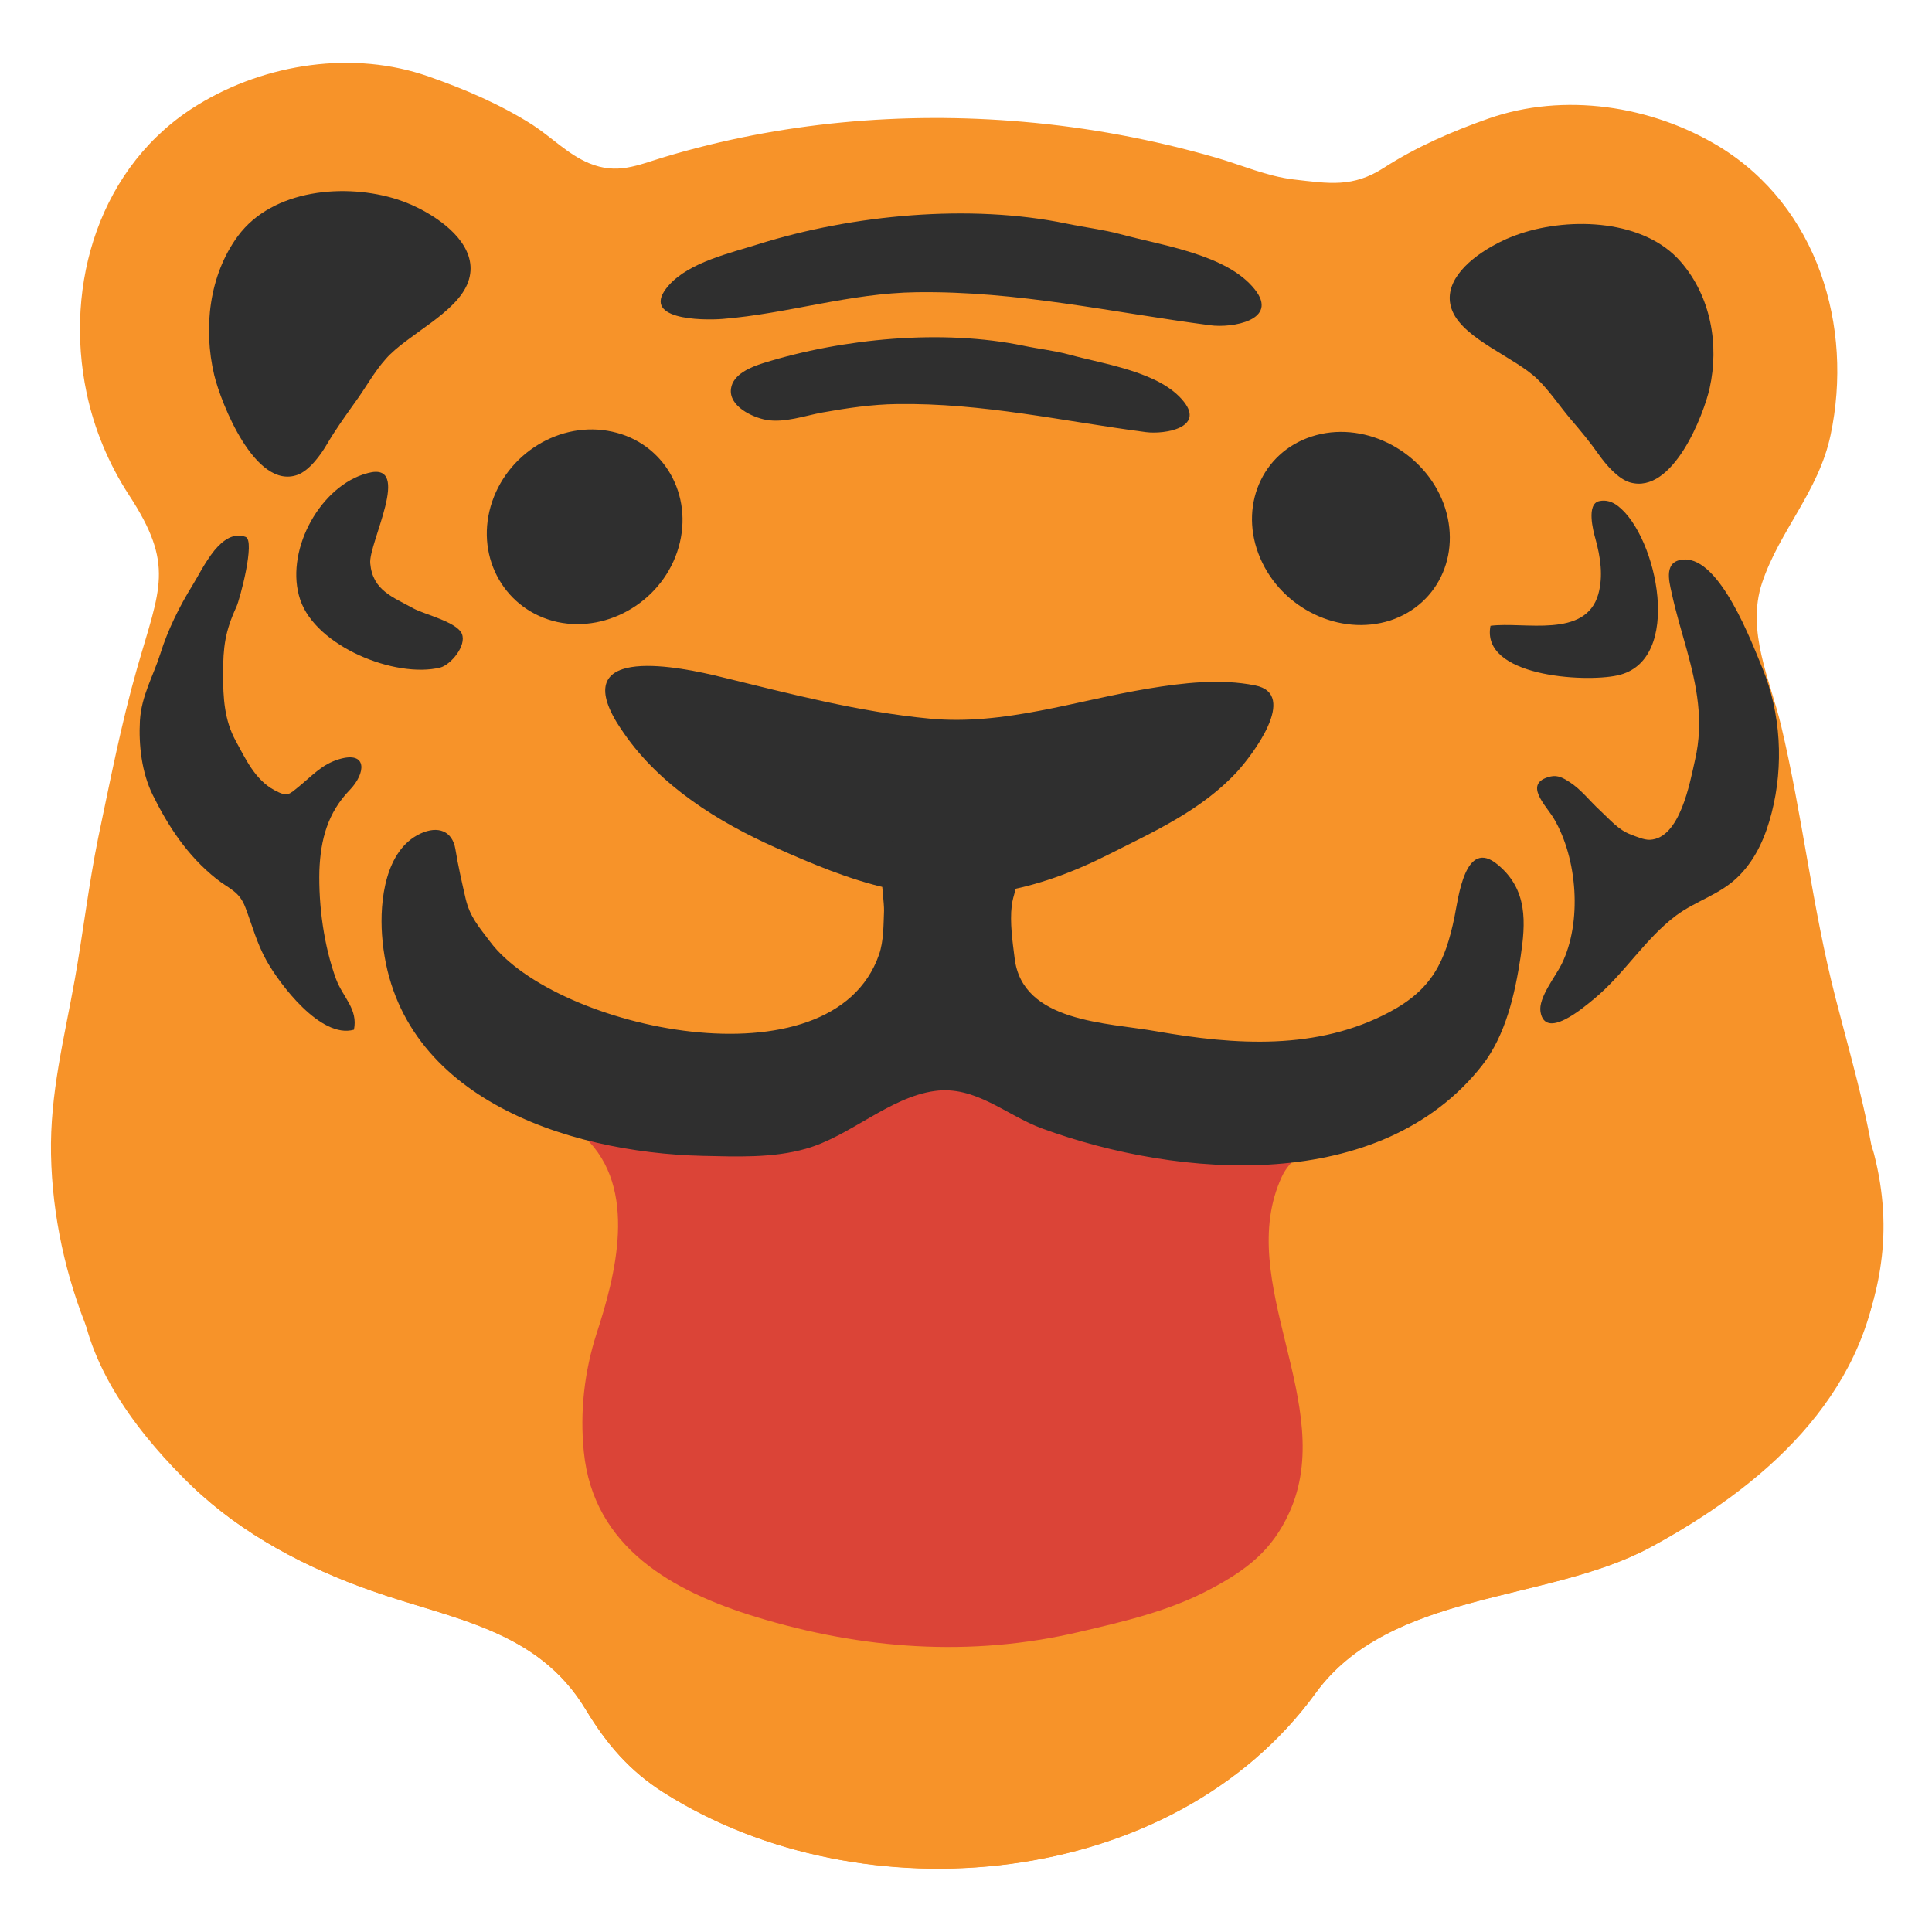
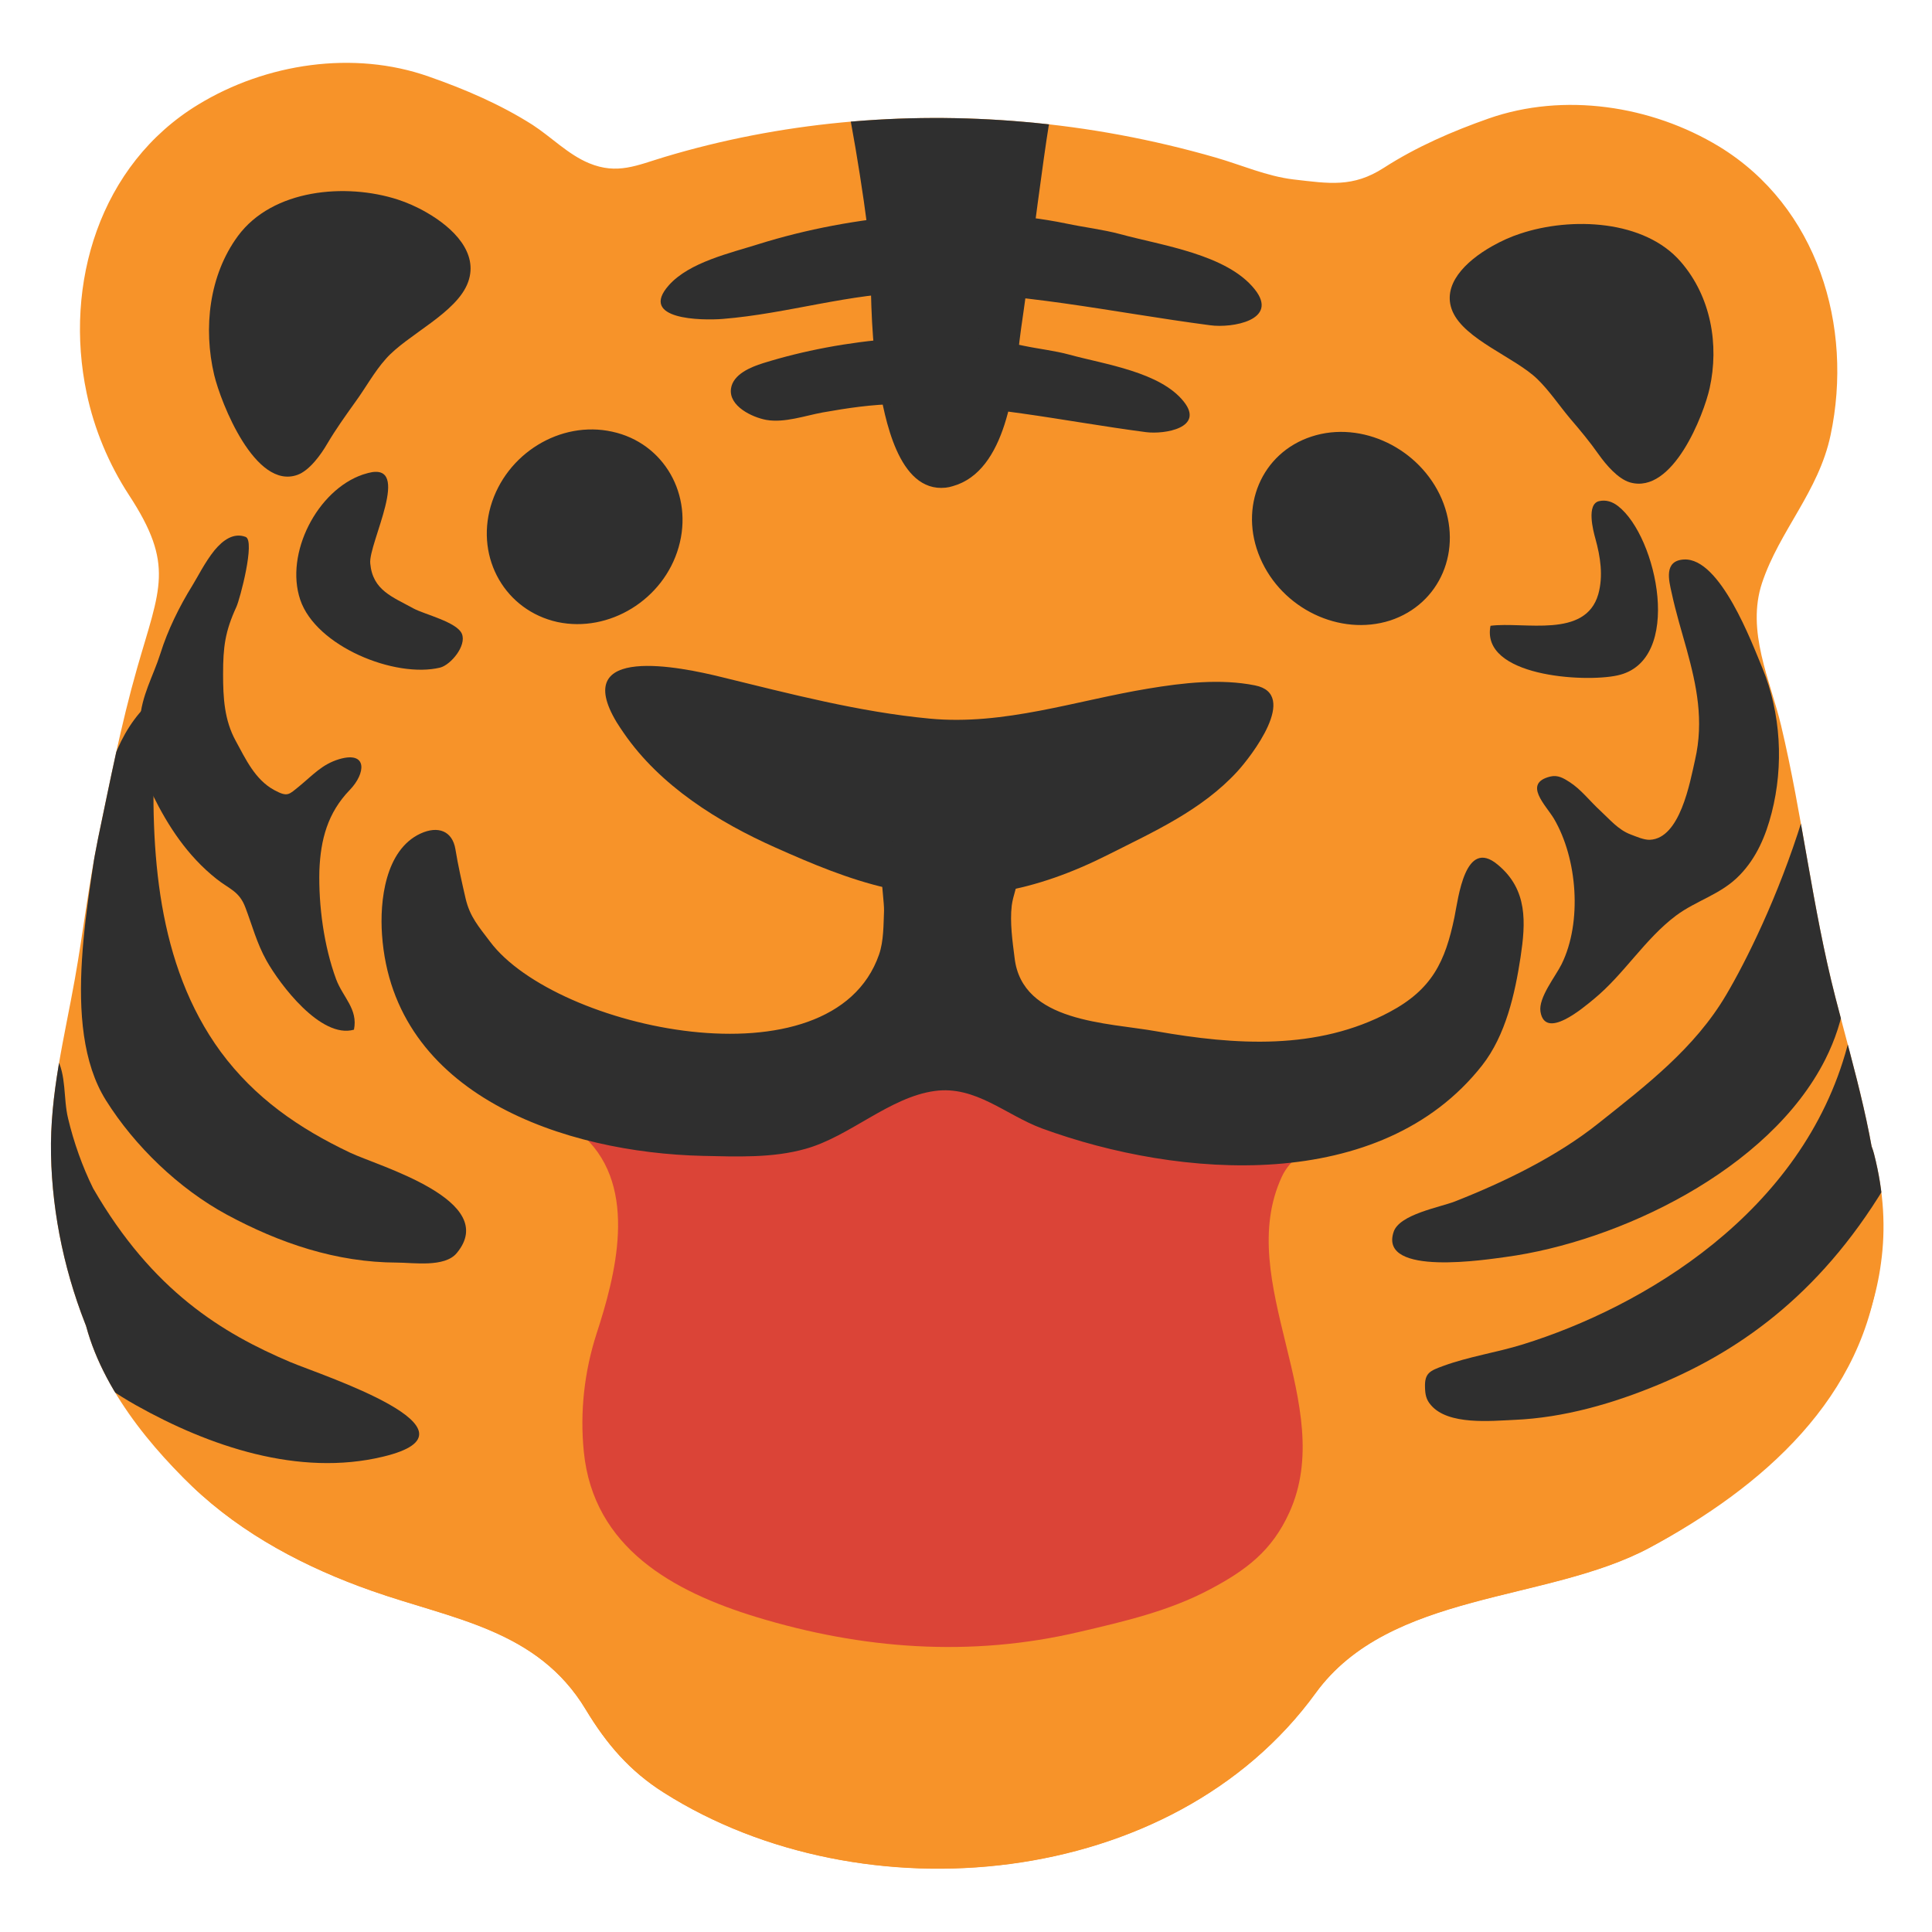
<svg xmlns="http://www.w3.org/2000/svg" viewBox="0 0 128 128" version="1.1" id="svg12" xml:space="preserve">
  <defs id="defs12">
    <clipPath clipPathUnits="userSpaceOnUse" id="clipPath23">
-       <g id="g25">
-         <path d="m 124.52,83.67 c 0.09,-0.97 0.11,-1.96 0.05,-2.99 -0.25,-4.98 -1.74,-9.81 -2.97,-14.6 -1.53,-5.95 -2.18,-12.05 -3.6,-18.02 -0.72,-3.01 -2.32,-6.24 -1.26,-9.44 1.16,-3.47 3.75,-6.05 4.54,-9.79 1.53,-7.21 -0.86,-15.14 -7.38,-19.12 -4.5,-2.73 -10.3,-3.6 -15.27,-1.86 -2.42,0.85 -4.79,1.88 -6.95,3.27 -2.05,1.32 -3.62,1.04 -5.97,0.77 C 83.93,11.68 82.25,10.93 80.55,10.44 76.39,9.24 72.11,8.44 67.8,8.07 59.78,7.37 51.65,8.11 44.03,10.4 42.2,10.95 40.9,11.59 39.02,10.81 37.63,10.23 36.53,9.08 35.28,8.27 33.14,6.91 30.78,5.9 28.4,5.07 23.44,3.32 17.62,4.19 13.13,6.93 6.6,10.9 4.22,18.83 5.74,26.04 c 0.5,2.39 1.47,4.71 2.8,6.75 3.05,4.66 2.06,6.17 0.54,11.49 -1.06,3.71 -1.79,7.49 -2.58,11.25 -0.63,3.12 -0.99,6.23 -1.54,9.33 -0.7,3.93 -1.66,7.59 -1.58,11.63 0.16,8.06 3.54,16.43 9.36,21.99 3.35,3.2 7.54,5.39 11.89,6.92 5.36,1.89 10.98,2.55 14.18,7.86 1.38,2.29 2.92,4.09 5.19,5.52 13.12,8.31 33.68,6.46 43.17,-6.61 4.92,-6.76 15.29,-5.98 22.11,-9.62 7.43,-3.99 14.36,-9.94 15.24,-18.88 z" fill="#fcc21b" id="path24" />
-         <path d="m 124.62,83.68 c 0.32,-2.29 0.19,-4.7 -0.46,-7.23 -0.71,-2.74 -2.43,-0.15 -3.34,1.12 -1.28,1.8 -2.72,3.65 -4.54,4.98 -1.84,1.36 -3.59,1.43 -5.8,1.43 -4.08,0 -7.42,-2.98 -7.51,-7.25 -0.05,-2.59 0.42,-5.06 1.27,-7.51 0.61,-1.76 1.53,-3.63 1.82,-5.44 0.25,-1.54 -0.16,-3.11 0.06,-4.64 0.16,-1.13 0.5,-2.02 0.31,-3.22 -0.34,-2.25 -1.78,-4.35 -4.15,-4.72 -4.36,-0.69 -7.73,1.71 -8.87,5.81 -1.38,5.06 -5.72,6.31 -10.37,6.53 -1.73,0.08 -3.23,0.36 -5.01,0.02 -3.24,-0.63 -6.2,-2.67 -5.29,-6.36 0.2,-0.87 1,-1.76 1.06,-2.64 0.2,-2.52 -4.39,-1.63 -5.99,-1.63 -1.58,-0.01 -2.93,0.42 -4.44,0.6 -2.62,0.32 -5.65,-0.18 -8.23,-0.68 -0.79,-0.16 -1.52,-0.6 -2.3,-0.56 -0.47,2.75 0.98,6.26 -1.19,8.52 -5.12,5.36 -12.94,0.38 -15.98,-3.98 -1.56,-2.23 -3.19,-4.47 -5.74,-5.6 -4.12,-1.82 -9.94,0.41 -9.9,5.46 0.02,3.62 1.34,7.41 2.23,10.87 2.1,8.06 7.91,17.68 -5.58,17.45 -1.74,-0.03 -3.57,-0.74 -5.06,-1.61 -1.54,-0.89 -3.17,-2.97 -5.15,-2.5 -1.16,0.28 -0.94,1.62 -1.06,2.79 -0.08,0.8 -0.14,1.59 -0.05,2.39 0.57,4.76 4.03,9.2 7.37,12.39 3.35,3.2 7.54,5.39 11.89,6.92 5.36,1.89 10.98,2.55 14.18,7.86 1.38,2.29 2.92,4.09 5.19,5.52 13.12,8.31 33.68,6.46 43.17,-6.61 4.92,-6.76 15.29,-5.98 22.11,-9.62 7.55,-4.03 14.25,-10.6 15.35,-18.86 z" fill="#fcc21b" id="path25" />
-       </g>
+       <path d="m 124.52,83.67 c 0.09,-0.97 0.11,-1.96 0.05,-2.99 -0.25,-4.98 -1.74,-9.81 -2.97,-14.6 -1.53,-5.95 -2.18,-12.05 -3.6,-18.02 -0.72,-3.01 -2.32,-6.24 -1.26,-9.44 1.16,-3.47 3.75,-6.05 4.54,-9.79 1.53,-7.21 -0.86,-15.14 -7.38,-19.12 -4.5,-2.73 -10.3,-3.6 -15.27,-1.86 -2.42,0.85 -4.79,1.88 -6.95,3.27 -2.05,1.32 -3.62,1.04 -5.97,0.77 C 83.93,11.68 82.25,10.93 80.55,10.44 76.39,9.24 72.11,8.44 67.8,8.07 59.78,7.37 51.65,8.11 44.03,10.4 42.2,10.95 40.9,11.59 39.02,10.81 37.63,10.23 36.53,9.08 35.28,8.27 33.14,6.91 30.78,5.9 28.4,5.07 23.44,3.32 17.62,4.19 13.13,6.93 6.6,10.9 4.22,18.83 5.74,26.04 c 0.5,2.39 1.47,4.71 2.8,6.75 3.05,4.66 2.06,6.17 0.54,11.49 -1.06,3.71 -1.79,7.49 -2.58,11.25 -0.63,3.12 -0.99,6.23 -1.54,9.33 -0.7,3.93 -1.66,7.59 -1.58,11.63 0.16,8.06 3.54,16.43 9.36,21.99 3.35,3.2 7.54,5.39 11.89,6.92 5.36,1.89 10.98,2.55 14.18,7.86 1.38,2.29 2.92,4.09 5.19,5.52 13.12,8.31 33.68,6.46 43.17,-6.61 4.92,-6.76 15.29,-5.98 22.11,-9.62 7.43,-3.99 14.36,-9.94 15.24,-18.88 z" fill="#fcc21b" id="path24" />
+       <path d="m 124.62,83.68 c 0.32,-2.29 0.19,-4.7 -0.46,-7.23 -0.71,-2.74 -2.43,-0.15 -3.34,1.12 -1.28,1.8 -2.72,3.65 -4.54,4.98 -1.84,1.36 -3.59,1.43 -5.8,1.43 -4.08,0 -7.42,-2.98 -7.51,-7.25 -0.05,-2.59 0.42,-5.06 1.27,-7.51 0.61,-1.76 1.53,-3.63 1.82,-5.44 0.25,-1.54 -0.16,-3.11 0.06,-4.64 0.16,-1.13 0.5,-2.02 0.31,-3.22 -0.34,-2.25 -1.78,-4.35 -4.15,-4.72 -4.36,-0.69 -7.73,1.71 -8.87,5.81 -1.38,5.06 -5.72,6.31 -10.37,6.53 -1.73,0.08 -3.23,0.36 -5.01,0.02 -3.24,-0.63 -6.2,-2.67 -5.29,-6.36 0.2,-0.87 1,-1.76 1.06,-2.64 0.2,-2.52 -4.39,-1.63 -5.99,-1.63 -1.58,-0.01 -2.93,0.42 -4.44,0.6 -2.62,0.32 -5.65,-0.18 -8.23,-0.68 -0.79,-0.16 -1.52,-0.6 -2.3,-0.56 -0.47,2.75 0.98,6.26 -1.19,8.52 -5.12,5.36 -12.94,0.38 -15.98,-3.98 -1.56,-2.23 -3.19,-4.47 -5.74,-5.6 -4.12,-1.82 -9.94,0.41 -9.9,5.46 0.02,3.62 1.34,7.41 2.23,10.87 2.1,8.06 7.91,17.68 -5.58,17.45 -1.74,-0.03 -3.57,-0.74 -5.06,-1.61 -1.54,-0.89 -3.17,-2.97 -5.15,-2.5 -1.16,0.28 -0.94,1.62 -1.06,2.79 -0.08,0.8 -0.14,1.59 -0.05,2.39 0.57,4.76 4.03,9.2 7.37,12.39 3.35,3.2 7.54,5.39 11.89,6.92 5.36,1.89 10.98,2.55 14.18,7.86 1.38,2.29 2.92,4.09 5.19,5.52 13.12,8.31 33.68,6.46 43.17,-6.61 4.92,-6.76 15.29,-5.98 22.11,-9.62 7.55,-4.03 14.25,-10.6 15.35,-18.86 z" fill="#fcc21b" id="path25" />
    </clipPath>
    <clipPath clipPathUnits="userSpaceOnUse" id="clipPath25">
-       <g id="g27">
-         <path d="m 124.52,83.67 c 0.09,-0.97 0.11,-1.96 0.05,-2.99 -0.25,-4.98 -1.74,-9.81 -2.97,-14.6 -1.53,-5.95 -2.18,-12.05 -3.6,-18.02 -0.72,-3.01 -2.32,-6.24 -1.26,-9.44 1.16,-3.47 3.75,-6.05 4.54,-9.79 1.53,-7.21 -0.86,-15.14 -7.38,-19.12 -4.5,-2.73 -10.3,-3.6 -15.27,-1.86 -2.42,0.85 -4.79,1.88 -6.95,3.27 -2.05,1.32 -3.62,1.04 -5.97,0.77 C 83.93,11.68 82.25,10.93 80.55,10.44 76.39,9.24 72.11,8.44 67.8,8.07 59.78,7.37 51.65,8.11 44.03,10.4 42.2,10.95 40.9,11.59 39.02,10.81 37.63,10.23 36.53,9.08 35.28,8.27 33.14,6.91 30.78,5.9 28.4,5.07 23.44,3.32 17.62,4.19 13.13,6.93 6.6,10.9 4.22,18.83 5.74,26.04 c 0.5,2.39 1.47,4.71 2.8,6.75 3.05,4.66 2.06,6.17 0.54,11.49 -1.06,3.71 -1.79,7.49 -2.58,11.25 -0.63,3.12 -0.99,6.23 -1.54,9.33 -0.7,3.93 -1.66,7.59 -1.58,11.63 0.16,8.06 3.54,16.43 9.36,21.99 3.35,3.2 7.54,5.39 11.89,6.92 5.36,1.89 10.98,2.55 14.18,7.86 1.38,2.29 2.92,4.09 5.19,5.52 13.12,8.31 33.68,6.46 43.17,-6.61 4.92,-6.76 15.29,-5.98 22.11,-9.62 7.43,-3.99 14.36,-9.94 15.24,-18.88 z" fill="#fcc21b" id="path26" />
-         <path d="m 124.62,83.68 c 0.32,-2.29 0.19,-4.7 -0.46,-7.23 -0.71,-2.74 -2.43,-0.15 -3.34,1.12 -1.28,1.8 -2.72,3.65 -4.54,4.98 -1.84,1.36 -3.59,1.43 -5.8,1.43 -4.08,0 -7.42,-2.98 -7.51,-7.25 -0.05,-2.59 0.42,-5.06 1.27,-7.51 0.61,-1.76 1.53,-3.63 1.82,-5.44 0.25,-1.54 -0.16,-3.11 0.06,-4.64 0.16,-1.13 0.5,-2.02 0.31,-3.22 -0.34,-2.25 -1.78,-4.35 -4.15,-4.72 -4.36,-0.69 -7.73,1.71 -8.87,5.81 -1.38,5.06 -5.72,6.31 -10.37,6.53 -1.73,0.08 -3.23,0.36 -5.01,0.02 -3.24,-0.63 -6.2,-2.67 -5.29,-6.36 0.2,-0.87 1,-1.76 1.06,-2.64 0.2,-2.52 -4.39,-1.63 -5.99,-1.63 -1.58,-0.01 -2.93,0.42 -4.44,0.6 -2.62,0.32 -5.65,-0.18 -8.23,-0.68 -0.79,-0.16 -1.52,-0.6 -2.3,-0.56 -0.47,2.75 0.98,6.26 -1.19,8.52 -5.12,5.36 -12.94,0.38 -15.98,-3.98 -1.56,-2.23 -3.19,-4.47 -5.74,-5.6 -4.12,-1.82 -9.94,0.41 -9.9,5.46 0.02,3.62 1.34,7.41 2.23,10.87 2.1,8.06 7.91,17.68 -5.58,17.45 -1.74,-0.03 -3.57,-0.74 -5.06,-1.61 -1.54,-0.89 -3.17,-2.97 -5.15,-2.5 -1.16,0.28 -0.94,1.62 -1.06,2.79 -0.08,0.8 -0.14,1.59 -0.05,2.39 0.57,4.76 4.03,9.2 7.37,12.39 3.35,3.2 7.54,5.39 11.89,6.92 5.36,1.89 10.98,2.55 14.18,7.86 1.38,2.29 2.92,4.09 5.19,5.52 13.12,8.31 33.68,6.46 43.17,-6.61 4.92,-6.76 15.29,-5.98 22.11,-9.62 7.55,-4.03 14.25,-10.6 15.35,-18.86 z" fill="#fcc21b" id="path27" />
-       </g>
+       <path d="m 124.52,83.67 c 0.09,-0.97 0.11,-1.96 0.05,-2.99 -0.25,-4.98 -1.74,-9.81 -2.97,-14.6 -1.53,-5.95 -2.18,-12.05 -3.6,-18.02 -0.72,-3.01 -2.32,-6.24 -1.26,-9.44 1.16,-3.47 3.75,-6.05 4.54,-9.79 1.53,-7.21 -0.86,-15.14 -7.38,-19.12 -4.5,-2.73 -10.3,-3.6 -15.27,-1.86 -2.42,0.85 -4.79,1.88 -6.95,3.27 -2.05,1.32 -3.62,1.04 -5.97,0.77 C 83.93,11.68 82.25,10.93 80.55,10.44 76.39,9.24 72.11,8.44 67.8,8.07 59.78,7.37 51.65,8.11 44.03,10.4 42.2,10.95 40.9,11.59 39.02,10.81 37.63,10.23 36.53,9.08 35.28,8.27 33.14,6.91 30.78,5.9 28.4,5.07 23.44,3.32 17.62,4.19 13.13,6.93 6.6,10.9 4.22,18.83 5.74,26.04 c 0.5,2.39 1.47,4.71 2.8,6.75 3.05,4.66 2.06,6.17 0.54,11.49 -1.06,3.71 -1.79,7.49 -2.58,11.25 -0.63,3.12 -0.99,6.23 -1.54,9.33 -0.7,3.93 -1.66,7.59 -1.58,11.63 0.16,8.06 3.54,16.43 9.36,21.99 3.35,3.2 7.54,5.39 11.89,6.92 5.36,1.89 10.98,2.55 14.18,7.86 1.38,2.29 2.92,4.09 5.19,5.52 13.12,8.31 33.68,6.46 43.17,-6.61 4.92,-6.76 15.29,-5.98 22.11,-9.62 7.43,-3.99 14.36,-9.94 15.24,-18.88 z" fill="#fcc21b" id="path26" />
+       <path d="m 124.62,83.68 c 0.32,-2.29 0.19,-4.7 -0.46,-7.23 -0.71,-2.74 -2.43,-0.15 -3.34,1.12 -1.28,1.8 -2.72,3.65 -4.54,4.98 -1.84,1.36 -3.59,1.43 -5.8,1.43 -4.08,0 -7.42,-2.98 -7.51,-7.25 -0.05,-2.59 0.42,-5.06 1.27,-7.51 0.61,-1.76 1.53,-3.63 1.82,-5.44 0.25,-1.54 -0.16,-3.11 0.06,-4.64 0.16,-1.13 0.5,-2.02 0.31,-3.22 -0.34,-2.25 -1.78,-4.35 -4.15,-4.72 -4.36,-0.69 -7.73,1.71 -8.87,5.81 -1.38,5.06 -5.72,6.31 -10.37,6.53 -1.73,0.08 -3.23,0.36 -5.01,0.02 -3.24,-0.63 -6.2,-2.67 -5.29,-6.36 0.2,-0.87 1,-1.76 1.06,-2.64 0.2,-2.52 -4.39,-1.63 -5.99,-1.63 -1.58,-0.01 -2.93,0.42 -4.44,0.6 -2.62,0.32 -5.65,-0.18 -8.23,-0.68 -0.79,-0.16 -1.52,-0.6 -2.3,-0.56 -0.47,2.75 0.98,6.26 -1.19,8.52 -5.12,5.36 -12.94,0.38 -15.98,-3.98 -1.56,-2.23 -3.19,-4.47 -5.74,-5.6 -4.12,-1.82 -9.94,0.41 -9.9,5.46 0.02,3.62 1.34,7.41 2.23,10.87 2.1,8.06 7.91,17.68 -5.58,17.45 -1.74,-0.03 -3.57,-0.74 -5.06,-1.61 -1.54,-0.89 -3.17,-2.97 -5.15,-2.5 -1.16,0.28 -0.94,1.62 -1.06,2.79 -0.08,0.8 -0.14,1.59 -0.05,2.39 0.57,4.76 4.03,9.2 7.37,12.39 3.35,3.2 7.54,5.39 11.89,6.92 5.36,1.89 10.98,2.55 14.18,7.86 1.38,2.29 2.92,4.09 5.19,5.52 13.12,8.31 33.68,6.46 43.17,-6.61 4.92,-6.76 15.29,-5.98 22.11,-9.62 7.55,-4.03 14.25,-10.6 15.35,-18.86 z" fill="#fcc21b" id="path27" />
    </clipPath>
    <path d="M126.5 74.81c-1.74-3.93-3.91-9.17-7.44-11.84-1.22-.91-2.91-.2-3.79-1.49-1.56-2.3-2.31-4.81-3.59-7.22-.96-1.77-1.8-3.66-3.02-5.27-1.77-2.32-3.73-4.47-5.93-6.37 3.16-.43 6.25-1.46 8.85-3 3.16-1.86 6.29-4.3 8.21-7.47 1.19-1.96 1.96-4.34 1.23-6.61-.92-2.89-4.42-2.68-5.08.23-.23 1.05-.34 1.81-.92 2.78-2.64 4.4-7.5 6.69-12.42 7.46-2.53.4-5.11.42-7.65.16-1.84-.19-3.78-.59-5.57-1.14-3.68-1.28-7.52-2.07-11.38-2.3-4.37-.26-9.2-.08-13.49.85-6.32 1.38-13.35 3.93-18.91 7.29-1.88 1.13-3.7 2.36-5.45 3.68-2.71 2.04-5.67 3.52-7.78 6.28-1.85 2.45-2.72 5.45-4.46 7.96-1.63 2.35-3.71 4.36-5.35 6.73-4.51 6.53-9.4 19.19-15.19 22.38-1.24.68-2.55 1.36-3.8 1.99-4.66 2.35-3.45 8.33-1.2 11.88 2.38 3.74 7.04 5.08 11.19 4.51 4.99-.68 8.75-3.93 12.12-7.46.84-.89 1.57-1.83 2.28-2.82.85-1.2 1.77-2.4 2.57-3.58.47-.7.94-1.41 1.56-1.99 1.11-1.05 1.7-1.5 3.23-.82 4.17 1.85 8.63 2.32 13.09 3 .57.09 1.3.19 1.69.66 2.32 2.83-3.52 10.08-5.5 12.01-1.02.99-2.02 2.02-2.59 3.35-.49 1.12-.95 2.25-.91 3.5.12 4.93 6.26 7.68 10.21 8.42 5.41 1.01 9.96-.65 13.38-5 1.85-2.36 3.05-5.04 4.31-7.73 1.11-2.35 2.12-4.87 2.95-7.36.7-2.12 1.25-4.31 2.11-6.37.37-.89.89-1.79 1.77-2.12 2.82-1.03 5.78-2.49 8.5-3.8 2.86-1.39 5.58-3.16 7.71-5.55 1.4-1.57.14-2.38-.82-3.85-.32-.49-.63-1.05-.88-1.58-.61-1.22-1.14-2.33-1.31-3.69-.14-1.05-.21-2.09 0-3.16.21-1.07.71-5.93 2.85-4.79 1.02.55.85 2.68.85 3.64 0 1.34-.1 2.7.25 3.96.4 1.42 1.24 2.65 2.06 3.94 1.28 2.02 3.42 3.33 5.52 4.28 1.38.61 2.73.72 4.27.72 1.62 0 3.29-.07 4.86-.51 1.54-.43 3-1.1 4.57-1.48 2.4-.58 2.17 1.77 3.15 3.32 1.42 2.24 4.36 2.51 6.66 1.31 4.43-2.31 4.05-6.23 2.43-9.92z" id="a" />
    <path d="M22.41 83.79c-2.15-1.04-4.17-2.3-6.01-3.79-2.67-2.18-5-4.75-7.24-7.37-6.21-7.25-6.75-17.89-3.87-26.65.9-2.72 2.07-5.5 3.48-7.99 1.76-3.1 4.09-6.11 6.61-8.63.69-.69 1.41-1.36 2.13-2.02.41-.37 1.05-.7 1.33-1.19.55-.99-.77-2.49-.99-3.49-1.14-5.25 5.46-9.06 9.95-8.82 2.4.13 4.95.96 6.57 2.81 1.13 1.28 1.92 2.83 1.62 4.57-.1.68-.54 1.54-.43 2.22.1.62.65.52 1.16.52 6.3 0 13.02 1.38 18.83 3.82.33.13.78.43 1.14.1.37-.35.09-1.07.21-1.53.13-.5.33-1.09.56-1.56 1-2.01 3.36-2.93 5.46-3.19.84-.1 1.69-.12 2.53-.01 3.96.52 7.87 3.02 9.42 6.74 1.47 3.53.23 8.41-3.51 10.16-.34.16-1.06.5-1.43.51-.16.59.49.96.8 1.4.34.46.63.96.93 1.48 5.34 9.49 4.82 21.98-.47 31.36-1.48 2.62-3.37 5.43-5.49 7.56-6.15 6.14-15.21 7.51-23.54 7.15-6.78-.29-13.59-1.19-19.75-4.16z" id="c" />
  </defs>
  <path d="M124.52 83.67c.09-.97.11-1.96.05-2.99-.25-4.98-1.74-9.81-2.97-14.6-1.53-5.95-2.18-12.05-3.6-18.02-.72-3.01-2.32-6.24-1.26-9.44 1.16-3.47 3.75-6.05 4.54-9.79 1.53-7.21-.86-15.14-7.38-19.12-4.5-2.73-10.3-3.6-15.27-1.86-2.42.85-4.79 1.88-6.95 3.27-2.05 1.32-3.62 1.04-5.97.77-1.78-.21-3.46-.96-5.16-1.45-4.16-1.2-8.44-2-12.75-2.37-8.02-.7-16.15.04-23.77 2.33-1.83.55-3.13 1.19-5.01.41-1.39-.58-2.49-1.73-3.74-2.54-2.14-1.36-4.5-2.37-6.88-3.2-4.96-1.75-10.78-.88-15.27 1.86-6.53 3.97-8.91 11.9-7.39 19.11.5 2.39 1.47 4.71 2.8 6.75 3.05 4.66 2.06 6.17.54 11.49-1.06 3.71-1.79 7.49-2.58 11.25-.63 3.12-.99 6.23-1.54 9.33-.7 3.93-1.66 7.59-1.58 11.63.16 8.06 3.54 16.43 9.36 21.99 3.35 3.2 7.54 5.39 11.89 6.92 5.36 1.89 10.98 2.55 14.18 7.86 1.38 2.29 2.92 4.09 5.19 5.52 13.12 8.31 33.68 6.46 43.17-6.61 4.92-6.76 15.29-5.98 22.11-9.62 7.43-3.99 14.36-9.94 15.24-18.88z" fill="#fcc21b" id="path1" style="fill:#f79329;fill-opacity:1" />
  <path d="M124.62 83.68c.32-2.29.19-4.7-.46-7.23-.71-2.74-2.43-.15-3.34 1.12-1.28 1.8-2.72 3.65-4.54 4.98-1.84 1.36-3.59 1.43-5.8 1.43-4.08 0-7.42-2.98-7.51-7.25-.05-2.59.42-5.06 1.27-7.51.61-1.76 1.53-3.63 1.82-5.44.25-1.54-.16-3.11.06-4.64.16-1.13.5-2.02.31-3.22-.34-2.25-1.78-4.35-4.15-4.72-4.36-.69-7.73 1.71-8.87 5.81-1.38 5.06-5.72 6.31-10.37 6.53-1.73.08-3.23.36-5.01.02-3.24-.63-6.2-2.67-5.29-6.36.2-.87 1-1.76 1.06-2.64.2-2.52-4.39-1.63-5.99-1.63-1.58-.01-2.93.42-4.44.6-2.62.32-5.65-.18-8.23-.68-.79-.16-1.52-.6-2.3-.56-.47 2.75.98 6.26-1.19 8.52-5.12 5.36-12.94.38-15.98-3.98-1.56-2.23-3.19-4.47-5.74-5.6-4.12-1.82-9.94.41-9.9 5.46.02 3.62 1.34 7.41 2.23 10.87 2.1 8.06 7.91 17.68-5.58 17.45-1.74-.03-3.57-.74-5.06-1.61-1.54-.89-3.17-2.97-5.15-2.5-1.16.28-.94 1.62-1.06 2.79-.08.8-.14 1.59-.05 2.39.57 4.76 4.03 9.2 7.37 12.39 3.35 3.2 7.54 5.39 11.89 6.92 5.36 1.89 10.98 2.55 14.18 7.86 1.38 2.29 2.92 4.09 5.19 5.52 13.12 8.31 33.68 6.46 43.17-6.61 4.92-6.76 15.29-5.98 22.11-9.62 7.55-4.03 14.25-10.6 15.35-18.86z" fill="#fcc21b" id="path2" style="fill:#f79329;fill-opacity:1" />
  <path d="M41.33 48.57c-.16-.23-.32-.47-.47-.71-3.14-5.21 4.25-3.67 6.95-3 4.55 1.11 9.11 2.31 13.78 2.75 4.92.47 9.7-1.2 14.49-1.99 2.29-.38 4.78-.67 7.07-.21 2.94.58-.26 4.71-1.19 5.72-2.35 2.55-5.5 3.96-8.53 5.49-4.76 2.4-9.39 3.41-14.65 2.22-2.55-.58-4.99-1.61-7.39-2.68-3.8-1.69-7.65-4.09-10.06-7.59zM44.96 36.26c-1 3.48-4.61 5.68-8.03 4.95-3.43-.76-5.42-4.19-4.42-7.67 1.01-3.48 4.61-5.7 8.05-4.94 3.43.74 5.4 4.19 4.4 7.66zM83.49 36.97c1.44 3.37 5.29 5.2 8.61 4.14 3.32-1.09 4.85-4.68 3.42-8.05-1.44-3.35-5.31-5.22-8.62-4.14-3.33 1.08-4.85 4.69-3.41 8.05z" fill="#2f2f2f" id="path3" />
  <path d="M34.85 72.75c-.04.02-.06.04-.11.06.95 1.25 2.82 1.44 3.97 2.51 3.64 3.4 2.03 9.3.81 13.05-.8 2.48-1.11 5.17-.84 7.81.63 6.37 5.93 9.27 11.42 10.95 7.02 2.14 14.21 2.68 21.4.99 3-.7 5.94-1.38 8.64-2.81 2.44-1.29 4.13-2.57 5.28-5.1 3.24-7.11-3.7-15.3-.5-22.24.54-1.18 1.71-1.85 2.71-2.59.07-.05 2.48-2.13 1.57-2.25-1.08-.14-2.25-.05-3.36-.05-1.53 0-2.88-.33-4.38-.48-3.55-.35-7.06-.97-10.58-1.28-1.35-.12-2.45-.33-3.56-1.18-1.21-.92-3.13-4.04-4.85-2.61-1.49 1.26-3.38 2.27-5.25 3.12-1.67.76-3.22 1.21-5.02 1.55-1.06.2-2.24.64-3.35.48-.9-.14-1.55-.6-2.48-.62-2.93-.05-5.9.34-8.79.48-.86.02-1.92-.21-2.73.21z" fill="#ed6c30" id="path4" style="fill:#db4437;fill-opacity:1" />
  <path d="m 107.2,33.53 c -0.37,-0.29 -0.79,-0.43 -1.25,-0.33 -0.86,0.19 -0.4,1.96 -0.25,2.49 0.33,1.2 0.53,2.46 0.19,3.68 -0.85,2.96 -4.91,1.8 -7.14,2.09 -0.66,3.35 6.19,3.77 8.4,3.29 4.43,-0.94 2.64,-9.22 0.05,-11.22 z" fill="#2f2f2f" id="path6" />
  <path d="m 111.751,43.038 c 0.65,2.37 1.15,4.7 0.55,7.31 -0.34,1.5 -0.99,5.2 -2.99,5.29 -0.39,0.02 -0.92,-0.22 -1.27,-0.35 -0.83,-0.31 -1.39,-1 -2.02,-1.58 -0.7,-0.64 -1.26,-1.4 -2.04,-1.9 -0.39,-0.25 -0.77,-0.48 -1.27,-0.36 -1.84,0.45 -0.29,1.9 0.24,2.79 1.56,2.65 1.88,6.86 0.51,9.64 -0.4,0.81 -1.55,2.22 -1.4,3.15 0.31,1.9 2.81,-0.24 3.55,-0.85 1.99,-1.64 3.36,-3.96 5.42,-5.51 1.36,-1.02 3.01,-1.41 4.24,-2.7 1.11,-1.15 1.72,-2.6 2.11,-4.13 0.8,-3.12 0.61,-6.59 -0.62,-9.58 -0.7,-1.68 -2.79,-7.31 -5.19,-7.19 -1.36,0.07 -1,1.4 -0.82,2.21 0.28,1.3 0.66,2.54 1,3.76 z" id="path7" style="fill:#2f2f2f;fill-opacity:1" />
  <path d="m 68.12,18.3 c 0.21,-1.69 1.029,-7.969 1.356,-9.945 0.386,-2.339 3.473,-1.742 5.028,-1.286 1.602,0.456 2.725,0.327 1.848,-1.555 C 75.51,3.678 74.142,3.327 72.294,3.584 69.523,3.982 66.764,3.409 63.981,3.339 61.412,3.272 58.842,3.3 56.275,3.42 54.264,3.526 51.808,3.409 50.358,5.163 48.733,7.162 55.609,4.949 55.937,6.068 56.406,7.682 57.64,15.45 57.67,17.21 c 0.03,2.75 0.07,5.5 0.55,8.21 0.39,2.2 1.27,7.22 4.43,6.89 0.16,-0.02 0.32,-0.05 0.47,-0.1 3.58,-1 4.1,-6.69 4.43,-9.68 0.11,-0.94 0.37,-2.5 0.57,-4.23 z" id="path17" style="fill:#2f2f2f;fill-opacity:1" clip-path="url(#clipPath25)" />
  <g id="g19" clip-path="url(#clipPath23)">
    <path d="m 120.93,70.19 c 1.3,-2.58 1.82,-5.48 1.18,-8.64 -0.43,-2.14 1.312,-9.446 -0.088,-11.246 -2.04,-2.64 -2.34,3.12 -2.62,3.99 -1.587,5.112 -3.732,9.416 -5.042,11.626 -2.08,3.53 -5.3,5.99 -8.43,8.48 -2.76,2.21 -6.26,3.91 -9.54,5.2 -1,0.39 -3.68,0.85 -4.06,2.02 -1,3 6.33,1.8 7.42,1.66 7.44,-1 17.47,-5.74 21.18,-13.09 z" id="path18" style="fill:#2f2f2f;fill-opacity:1" />
    <path d="m 10.23,49.39 c -0.27,6.95 0.14,14.48 4.39,20.29 2.26,3.06 5.17,5.07 8.58,6.69 1.85,0.88 9.96,3.16 7.06,6.65 -0.8,0.97 -2.89,0.63 -3.95,0.63 -4.04,-0.01 -7.79,-1.29 -11.29,-3.18 -3.16,-1.71 -6.1,-4.54 -8,-7.57 -3.1,-4.94 -1.02,-13.61 -0.35,-19.02 0.34,-2.82 1.4,-5.98 3.74,-7.75 -0.07,1.06 -0.14,2.16 -0.18,3.26 z" id="path19" style="fill:#2f2f2f;fill-opacity:1" />
    <path d="m 122.834,67.003 c -0.21,0.86 -0.31,1.82 -0.44,2.3 C 119.431,80.358 108.85,86.6 100.89,89.07 c -1.74,0.54 -3.56,0.8 -5.28,1.43 -0.84,0.31 -1.23,0.45 -1.2,1.39 0.01,0.49 0.07,0.84 0.4,1.21 1.14,1.33 3.96,1.04 5.52,0.97 3.29,-0.14 6.57,-1.09 9.61,-2.36 5.55,-2.32 10.989,-6.236 15.343,-13.777 0.54,-0.86 1.34,-1.79 1.49,-2.81 0.14,-0.97 -0.02,-2.09 -0.02,-3.07 0,-0.24 -0.43,-0.6 -0.52,-0.83 -0.17,-0.41 -0.13,-0.58 -0.19,-1.02 -0.08,-0.69 -0.11,-1.37 -0.25,-2.05 -0.17,-0.85 -0.66,-3.22 -1.98,-2.86 -0.48,0.15 -0.78,0.88 -0.98,1.71 z" id="path8" style="fill:#2f2f2f;fill-opacity:1" />
    <path d="m 0.002,69.974 c 0.28,-0.68 0.69,-1.3 1.37,-1.45 0.97,-0.21 1.9,0.72 2.34,1.48 0.71,1.22 0.47,2.75 0.8,4.1 0.37,1.56 0.95,3.2 1.66,4.63 C 10.111,85.556 14.76,88.34 19.23,90.24 c 1.98,0.84 13.43,4.53 6.14,6.27 -5.58,1.34 -11.52,-0.69 -16.36,-3.41 -2.4,-1.35 -5.803,-3.8 -8.318,-8.156 -2.34,-4.07 -2.24,-8.95 -1.16,-13.39 0.12,-0.45 0.26,-1.04 0.47,-1.58 z" id="path16" style="fill:#2f2f2f;fill-opacity:1" />
  </g>
  <path d="m 24.38,31.34 c -0.11,0.03 -0.22,0.06 -0.34,0.1 -3.02,1.03 -5.18,5.23 -4.15,8.29 1.04,3.1 6.29,5.22 9.27,4.5 0.7,-0.18 1.77,-1.45 1.44,-2.24 -0.33,-0.78 -2.46,-1.28 -3.19,-1.67 -1.39,-0.77 -2.72,-1.2 -2.88,-2.99 -0.14,-1.3 2.84,-6.79 -0.15,-5.99 z" id="path15" style="fill:#2f2f2f;fill-opacity:1" />
  <path d="m 98.84,16.32 c 0.63,-0.36 1.29,-0.65 1.88,-0.84 3.38,-1.13 8.24,-0.92 10.64,1.87 2.01,2.32 2.54,5.51 1.91,8.36 -0.38,1.73 -2.43,7.07 -5.28,6.25 -0.81,-0.24 -1.6,-1.19 -2.05,-1.82 -0.62,-0.88 -1.22,-1.6 -1.94,-2.44 -0.71,-0.85 -1.35,-1.81 -2.14,-2.58 -1.48,-1.44 -4.83,-2.62 -5.63,-4.5 -0.73,-1.74 0.85,-3.3 2.61,-4.3 z" id="path14" style="fill:#2f2f2f;fill-opacity:1" />
  <path d="m 28.25,14.07 c -0.64,-0.37 -1.31,-0.66 -1.9,-0.85 -3.44,-1.11 -8.29,-0.7 -10.59,2.42 -1.91,2.6 -2.3,6.1 -1.57,9.2 0.45,1.87 2.72,7.63 5.52,6.62 0.8,-0.29 1.56,-1.35 1.97,-2.06 0.58,-0.98 1.17,-1.8 1.84,-2.74 0.69,-0.94 1.27,-2.02 2.04,-2.88 1.42,-1.62 4.73,-3.04 5.46,-5.11 0.68,-1.92 -0.97,-3.57 -2.77,-4.6 z" id="path13" style="fill:#2f2f2f;fill-opacity:1" />
  <path d="m 14.21,36.46 c 0.58,-0.7 1.28,-1.18 2.06,-0.89 0.66,0.24 -0.38,4.15 -0.61,4.64 -0.75,1.63 -0.88,2.65 -0.88,4.46 0,1.55 0.08,3.04 0.84,4.42 0.66,1.21 1.28,2.56 2.54,3.25 0.91,0.49 0.97,0.31 1.68,-0.26 0.91,-0.75 1.5,-1.44 2.62,-1.78 1.92,-0.57 1.77,0.95 0.71,2.04 -1.46,1.51 -1.93,3.28 -2.01,5.33 -0.06,2.34 0.3,5.01 1.11,7.21 0.45,1.2 1.46,1.97 1.18,3.34 -2.2,0.62 -4.92,-3.02 -5.79,-4.57 -0.65,-1.16 -0.95,-2.34 -1.4,-3.52 -0.41,-1.1 -1.07,-1.22 -1.93,-1.91 -1.91,-1.52 -3.19,-3.48 -4.21,-5.55 -0.73,-1.48 -0.94,-3.29 -0.85,-4.92 0.1,-1.67 0.88,-2.94 1.36,-4.46 0.48,-1.54 1.26,-3.12 2.11,-4.49 0.33,-0.53 0.84,-1.56 1.47,-2.34 z" id="path9" style="fill:#2f2f2f;fill-opacity:1" />
  <path d="m 50.27,16.17 c -1.9,0.6 -4.59,1.2 -5.95,2.72 -2.05,2.3 2.18,2.35 3.56,2.24 4.34,-0.35 8.4,-1.71 12.85,-1.77 6.7,-0.09 12.89,1.33 19.45,2.19 1.45,0.2 4.58,-0.34 2.95,-2.38 -1.85,-2.33 -6.18,-2.91 -8.92,-3.66 -1.16,-0.31 -2.39,-0.45 -3.57,-0.7 -6.37,-1.32 -14.15,-0.59 -20.37,1.36 z m 0.29,7.89 c -0.8,0.25 -2,0.73 -2.13,1.69 -0.16,1.16 1.41,1.9 2.34,2.07 1.2,0.21 2.57,-0.28 3.71,-0.49 1.63,-0.29 3.29,-0.54 4.96,-0.56 5.68,-0.08 10.92,1.13 16.48,1.86 1.25,0.16 3.89,-0.29 2.51,-2.02 -1.56,-1.97 -5.23,-2.47 -7.57,-3.11 -0.99,-0.27 -2.03,-0.38 -3.03,-0.59 -5.38,-1.12 -11.98,-0.5 -17.27,1.15 z" fill="#2f2f2f" id="path10" />
  <path d="M58.38 57.73c.04.99.2 2.12.19 2.61-.04.95-.02 2-.33 2.9-3.12 8.96-21.44 4.94-25.77-.85-.75-1-1.33-1.63-1.62-2.85-.25-1.09-.5-2.18-.68-3.29-.2-1.18-1.13-1.57-2.32-1.02-2.33 1.09-2.7 4.46-2.54 6.7.74 10.66 12.15 14.44 21.26 14.65 2.24.05 4.64.15 6.81-.47 2.93-.82 5.55-3.42 8.55-3.83 2.7-.37 4.7 1.59 7.1 2.48 9.12 3.34 22.45 4.36 29.16-4.17 1.57-2 2.18-4.75 2.55-7.17.34-2.27.5-4.48-1.52-6.14-2.16-1.8-2.6 2.22-2.86 3.49-.61 2.94-1.48 4.78-4.3 6.28-4.8 2.56-10.23 2.19-15.42 1.28-3.29-.59-8.92-.58-9.42-4.86-.14-1.11-.32-2.35-.19-3.47.09-.7.39-1.32.44-2.02.08-1.36.01-2.21-1.39-2.28-1.07-.05-2.15.04-3.22.04-.9 0-3.64-.45-4.24.31-.24.27-.27.94-.24 1.68z" fill="#2f2f2f" id="path12" />
</svg>
